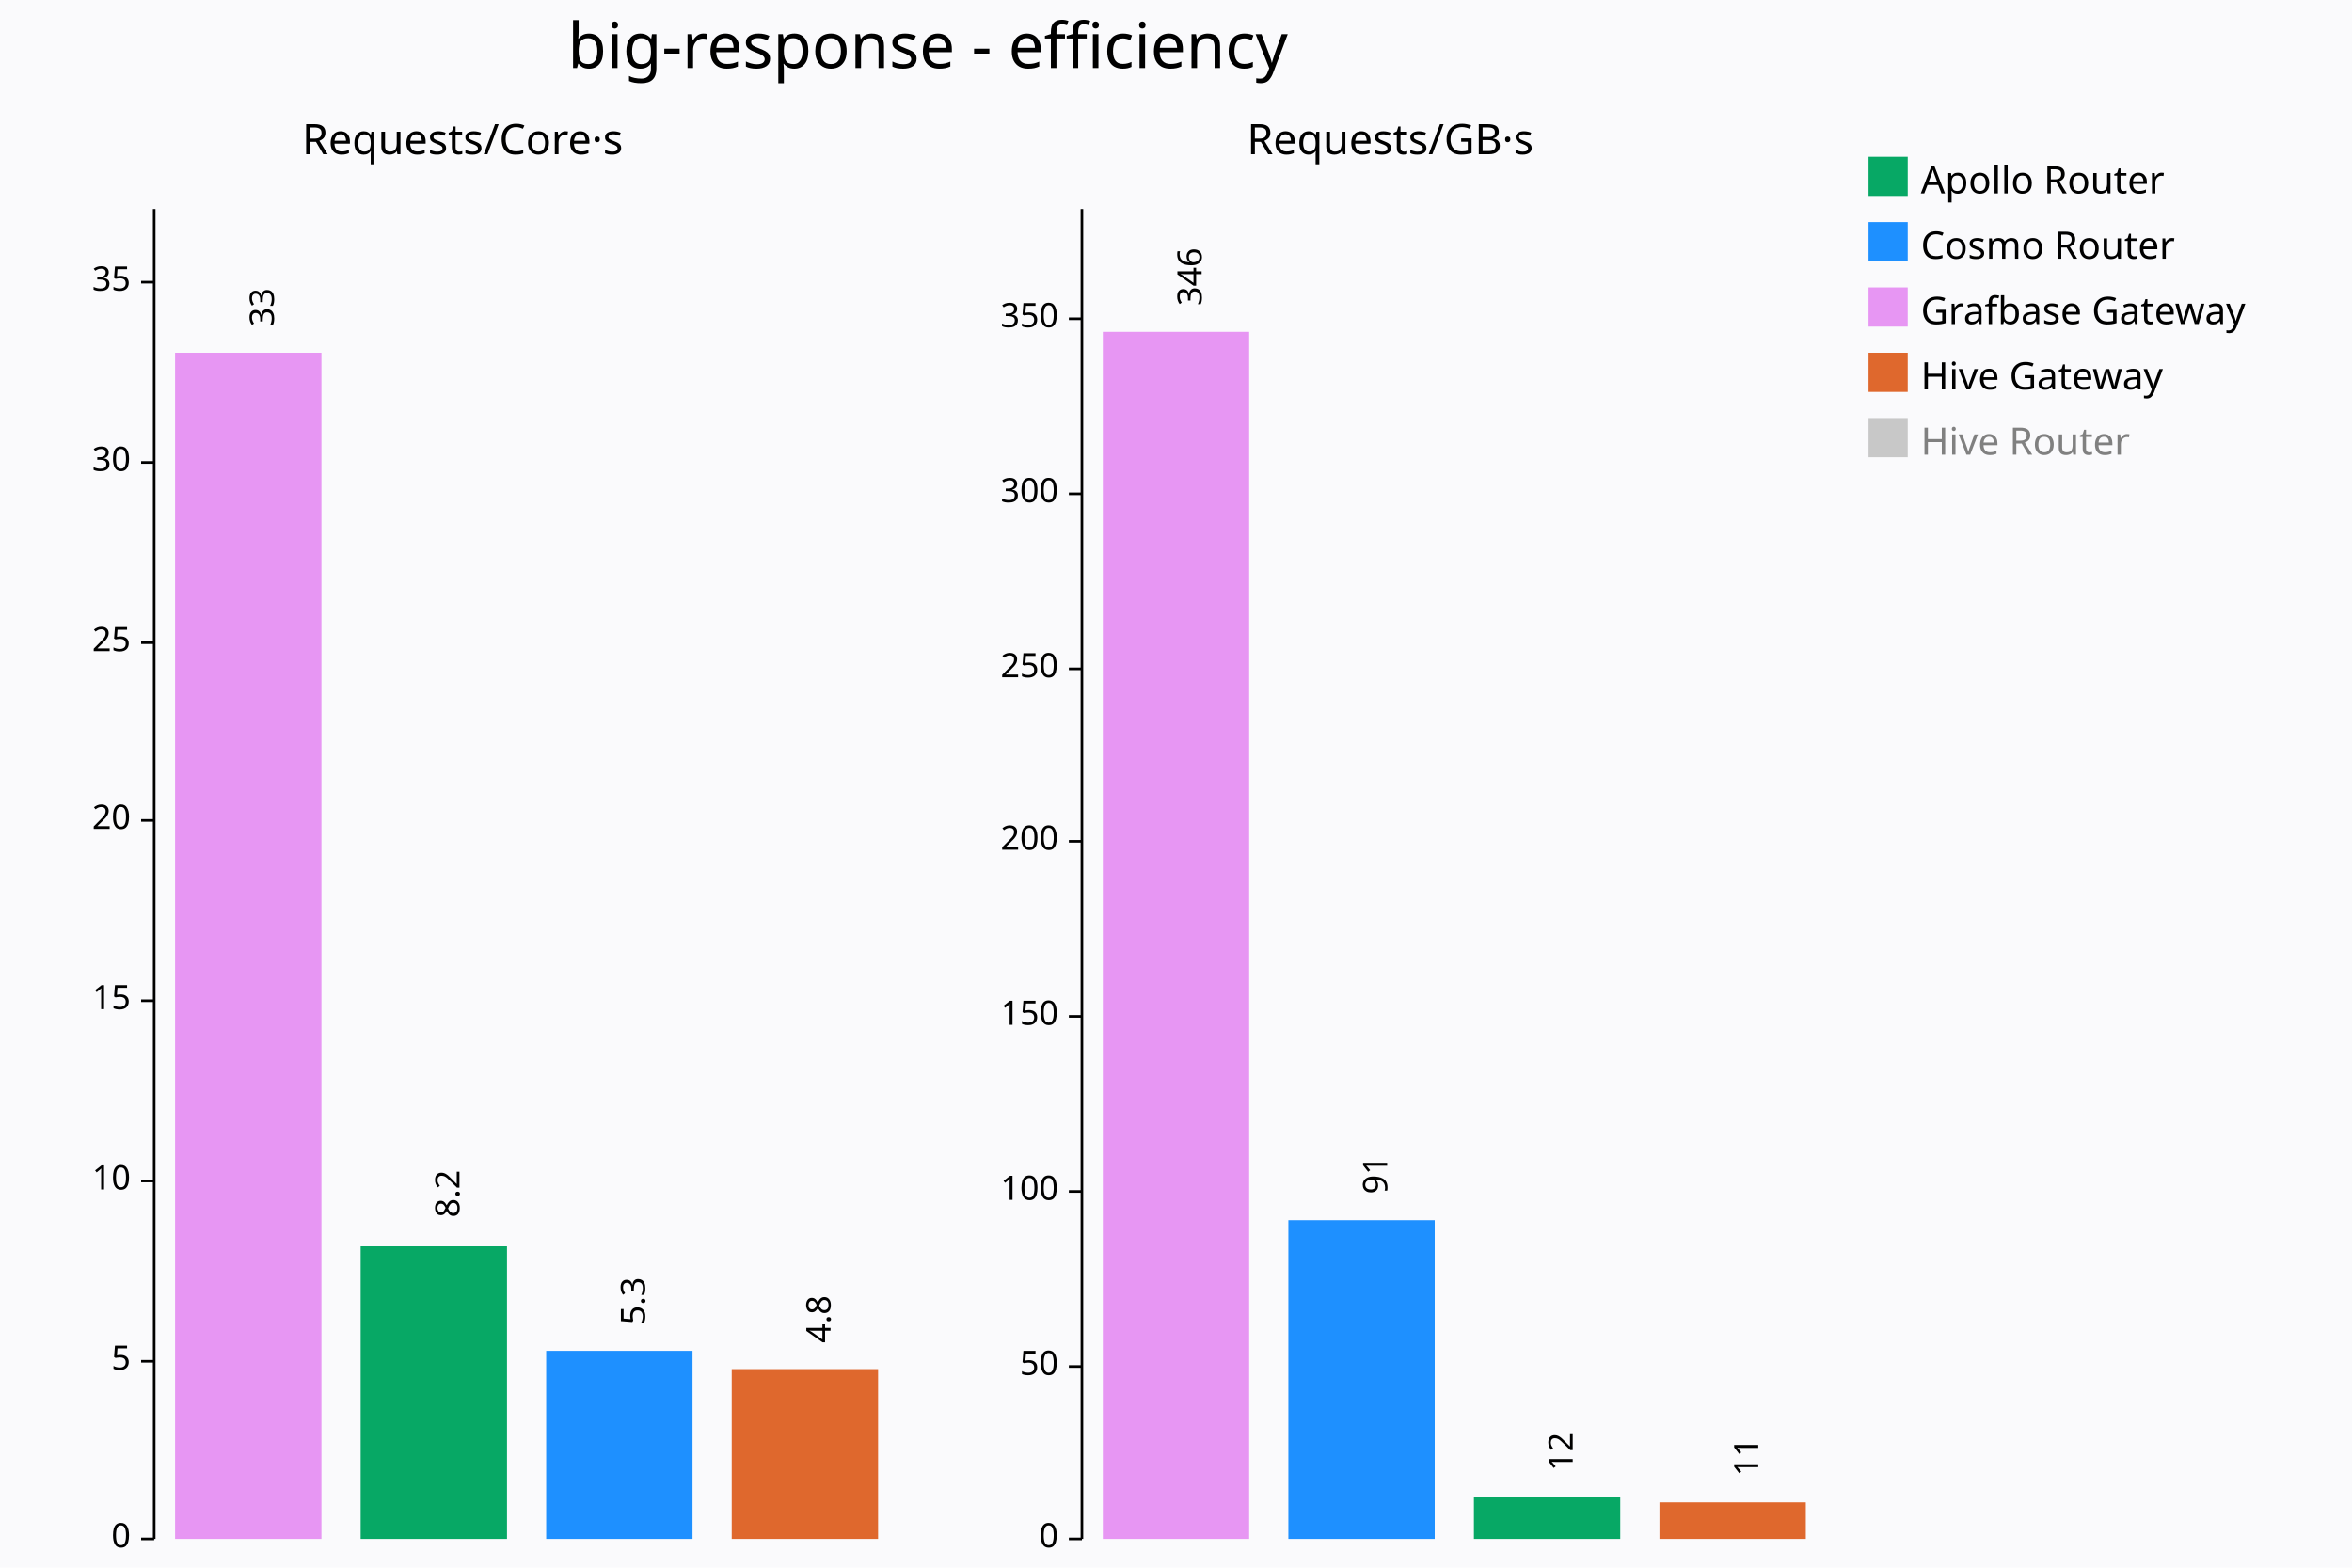
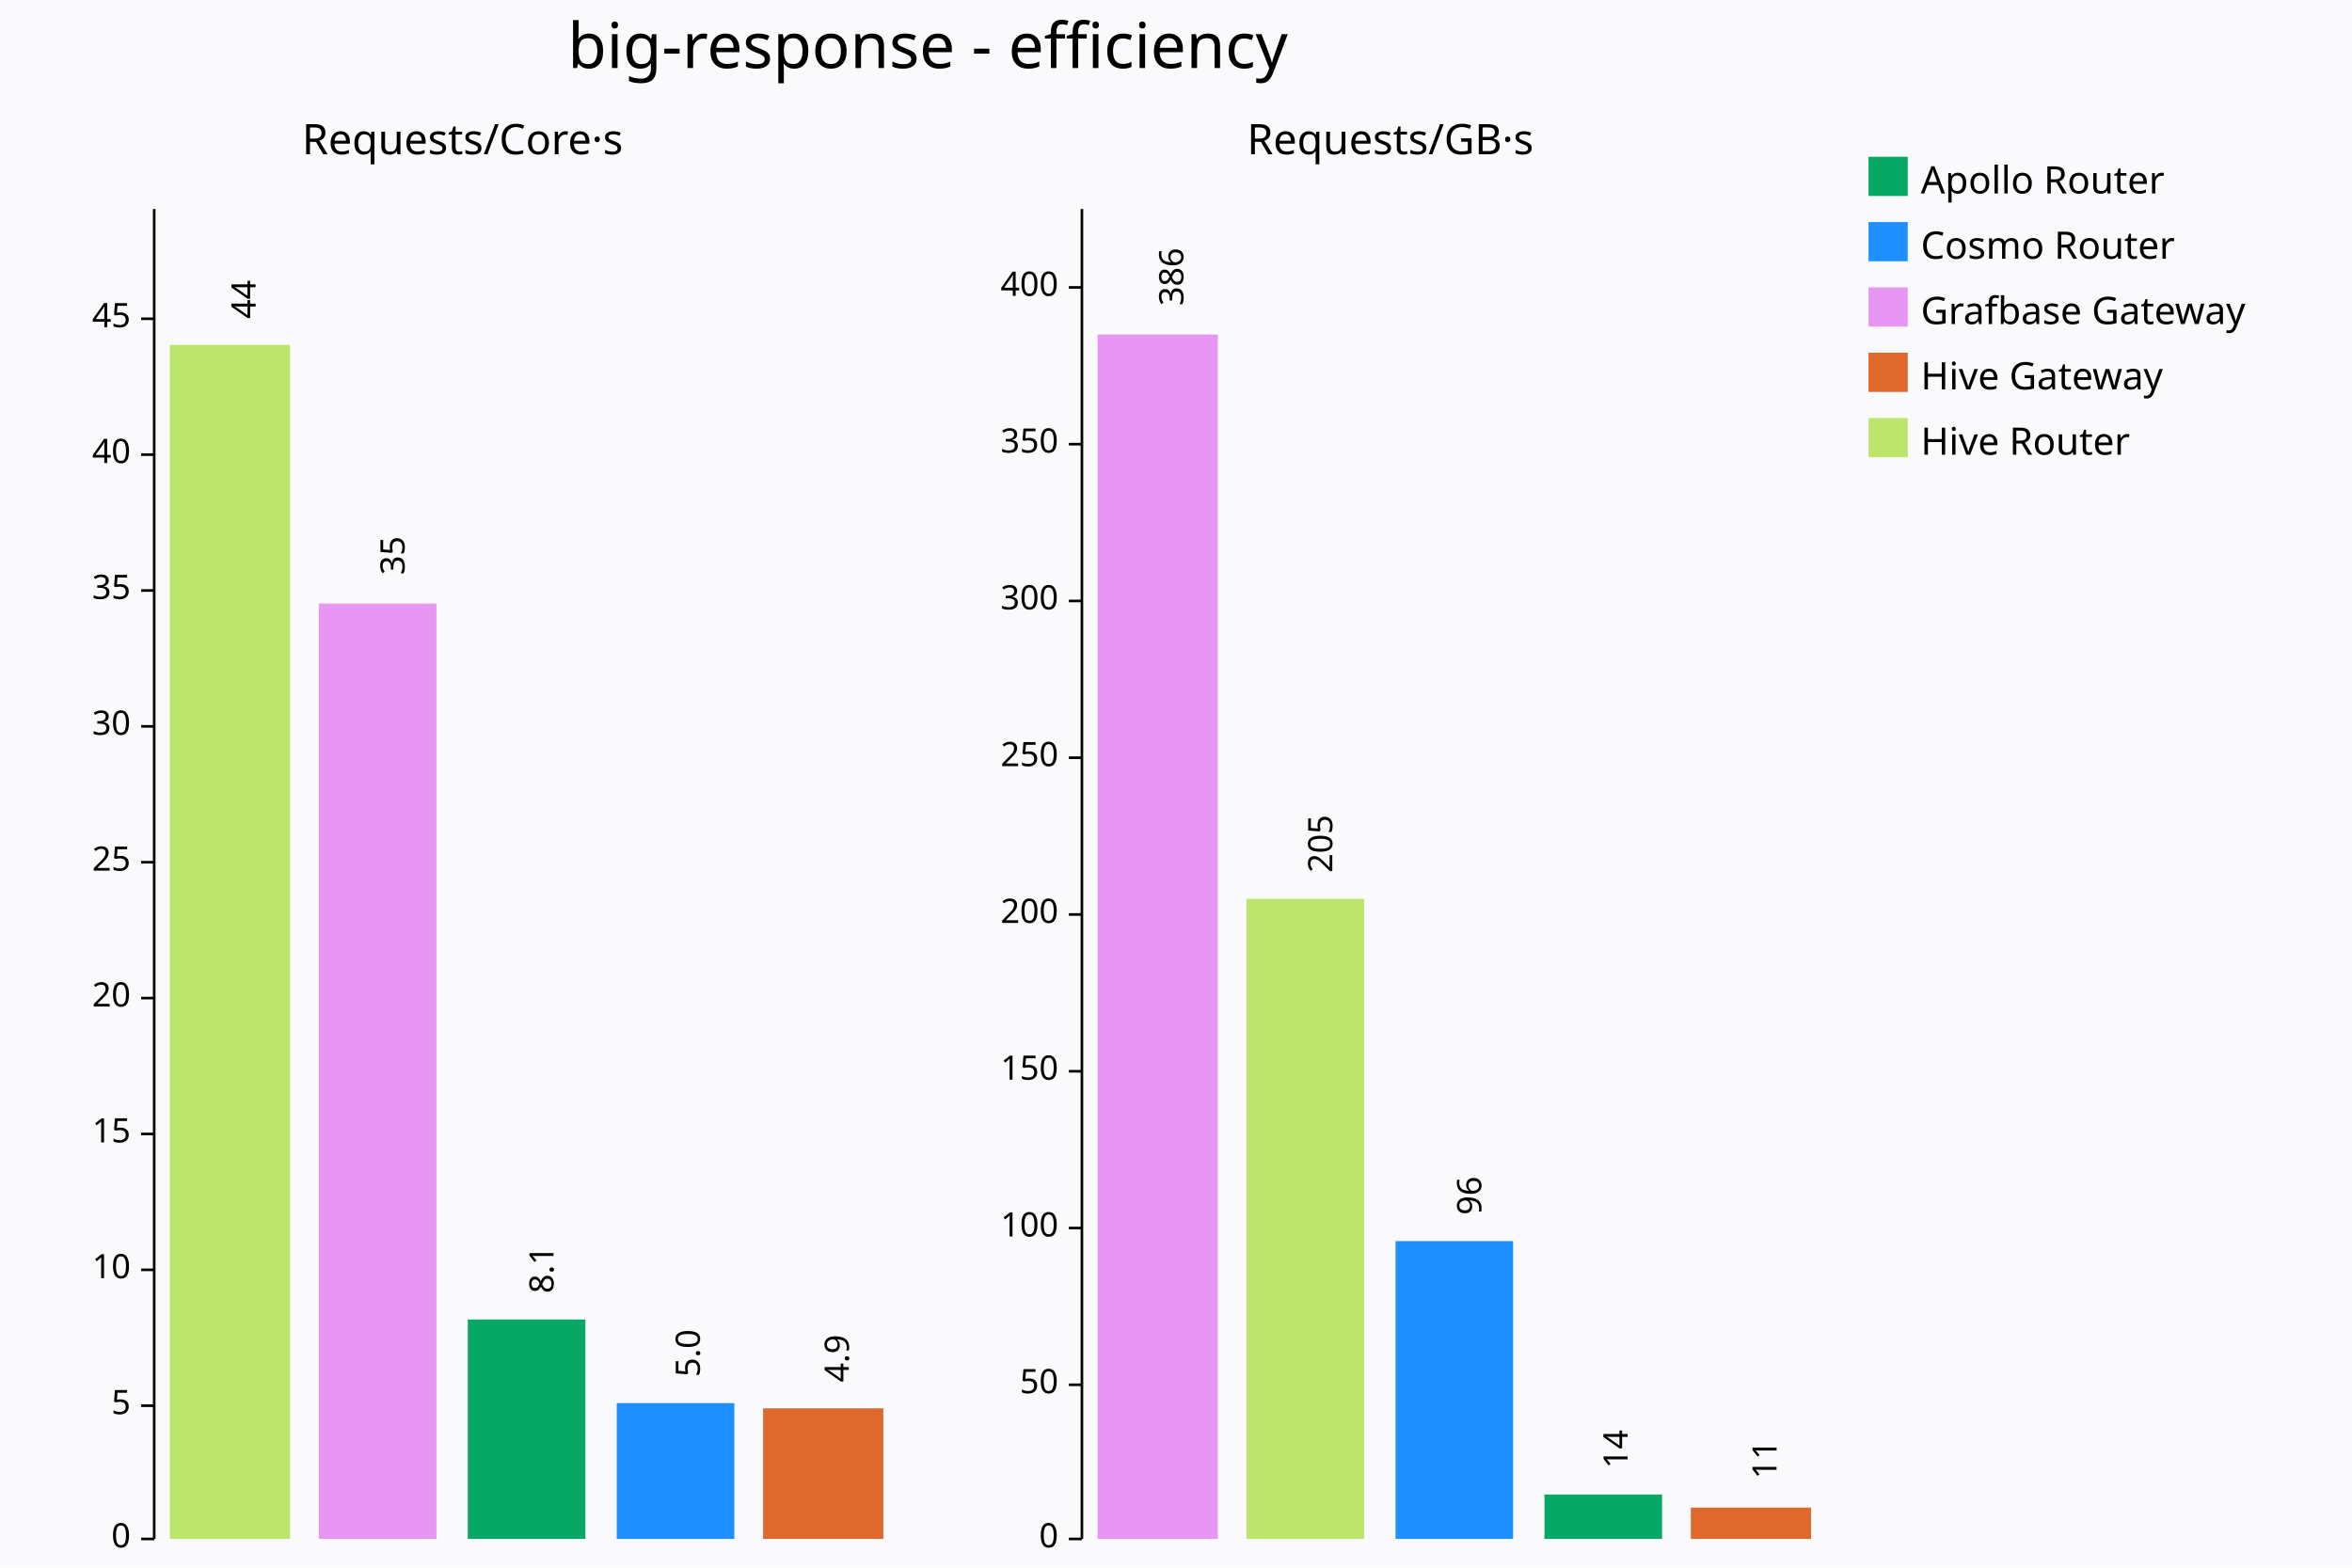
<svg xmlns="http://www.w3.org/2000/svg" width="900" height="600" viewBox="0 0 900 600">
  <rect x="0" y="0" width="900" height="600" opacity="1" fill="#FAFAFC" stroke="none" />
  <text x="355" y="20" dy="0.5ex" text-anchor="middle" font-family="sans-serif" font-size="24.194" opacity="1" fill="#000000">
big-response - efficiency
</text>
  <text x="177" y="55" dy="0.5ex" text-anchor="middle" font-family="sans-serif" font-size="16.129" opacity="1" fill="#000000">
Requests/Core·s
</text>
  <polyline fill="none" opacity="1" stroke="#000000" stroke-width="1" points="59,80 59,589 " />
  <text x="50" y="589" dy="0.5ex" text-anchor="end" font-family="sans-serif" font-size="12.903" opacity="1" fill="#000000">
0
</text>
  <polyline fill="none" opacity="1" stroke="#000000" stroke-width="1" points="54,589 59,589 " />
-   <text x="50" y="521" dy="0.5ex" text-anchor="end" font-family="sans-serif" font-size="12.903" opacity="1" fill="#000000">
+   <text x="50" y="538" dy="0.5ex" text-anchor="end" font-family="sans-serif" font-size="12.903" opacity="1" fill="#000000">
5
</text>
-   <polyline fill="none" opacity="1" stroke="#000000" stroke-width="1" points="54,521 59,521 " />
-   <text x="50" y="452" dy="0.5ex" text-anchor="end" font-family="sans-serif" font-size="12.903" opacity="1" fill="#000000">
+   <polyline fill="none" opacity="1" stroke="#000000" stroke-width="1" points="54,538 59,538 " />
+   <text x="50" y="486" dy="0.5ex" text-anchor="end" font-family="sans-serif" font-size="12.903" opacity="1" fill="#000000">
10
</text>
-   <polyline fill="none" opacity="1" stroke="#000000" stroke-width="1" points="54,452 59,452 " />
-   <text x="50" y="383" dy="0.5ex" text-anchor="end" font-family="sans-serif" font-size="12.903" opacity="1" fill="#000000">
+   <polyline fill="none" opacity="1" stroke="#000000" stroke-width="1" points="54,486 59,486 " />
+   <text x="50" y="434" dy="0.5ex" text-anchor="end" font-family="sans-serif" font-size="12.903" opacity="1" fill="#000000">
15
</text>
-   <polyline fill="none" opacity="1" stroke="#000000" stroke-width="1" points="54,383 59,383 " />
-   <text x="50" y="314" dy="0.5ex" text-anchor="end" font-family="sans-serif" font-size="12.903" opacity="1" fill="#000000">
+   <polyline fill="none" opacity="1" stroke="#000000" stroke-width="1" points="54,434 59,434 " />
+   <text x="50" y="382" dy="0.5ex" text-anchor="end" font-family="sans-serif" font-size="12.903" opacity="1" fill="#000000">
20
</text>
-   <polyline fill="none" opacity="1" stroke="#000000" stroke-width="1" points="54,314 59,314 " />
-   <text x="50" y="246" dy="0.5ex" text-anchor="end" font-family="sans-serif" font-size="12.903" opacity="1" fill="#000000">
+   <polyline fill="none" opacity="1" stroke="#000000" stroke-width="1" points="54,382 59,382 " />
+   <text x="50" y="330" dy="0.5ex" text-anchor="end" font-family="sans-serif" font-size="12.903" opacity="1" fill="#000000">
25
</text>
-   <polyline fill="none" opacity="1" stroke="#000000" stroke-width="1" points="54,246 59,246 " />
-   <text x="50" y="177" dy="0.5ex" text-anchor="end" font-family="sans-serif" font-size="12.903" opacity="1" fill="#000000">
+   <polyline fill="none" opacity="1" stroke="#000000" stroke-width="1" points="54,330 59,330 " />
+   <text x="50" y="278" dy="0.5ex" text-anchor="end" font-family="sans-serif" font-size="12.903" opacity="1" fill="#000000">
30
</text>
-   <polyline fill="none" opacity="1" stroke="#000000" stroke-width="1" points="54,177 59,177 " />
-   <text x="50" y="108" dy="0.5ex" text-anchor="end" font-family="sans-serif" font-size="12.903" opacity="1" fill="#000000">
+   <polyline fill="none" opacity="1" stroke="#000000" stroke-width="1" points="54,278 59,278 " />
+   <text x="50" y="226" dy="0.5ex" text-anchor="end" font-family="sans-serif" font-size="12.903" opacity="1" fill="#000000">
35
</text>
-   <polyline fill="none" opacity="1" stroke="#000000" stroke-width="1" points="54,108 59,108 " />
-   <rect x="67" y="135" width="56" height="454" opacity="1" fill="#E796F3" stroke="none" />
-   <text x="95" y="125" dy="0.76em" text-anchor="start" font-family="sans-serif" font-size="12.903" opacity="1" fill="#000000" transform="rotate(270, 95, 125)">
- 33
+   <polyline fill="none" opacity="1" stroke="#000000" stroke-width="1" points="54,226 59,226 " />
+   <text x="50" y="174" dy="0.5ex" text-anchor="end" font-family="sans-serif" font-size="12.903" opacity="1" fill="#000000">
+ 40
</text>
-   <rect x="138" y="477" width="56" height="112" opacity="1" fill="#07A865" stroke="none" />
-   <text x="166" y="466" dy="0.76em" text-anchor="start" font-family="sans-serif" font-size="12.903" opacity="1" fill="#000000" transform="rotate(270, 166, 466)">
- 8.2
+   <polyline fill="none" opacity="1" stroke="#000000" stroke-width="1" points="54,174 59,174 " />
+   <text x="50" y="122" dy="0.5ex" text-anchor="end" font-family="sans-serif" font-size="12.903" opacity="1" fill="#000000">
+ 45
</text>
-   <rect x="209" y="517" width="56" height="72" opacity="1" fill="#1E90FF" stroke="none" />
-   <text x="237" y="507" dy="0.76em" text-anchor="start" font-family="sans-serif" font-size="12.903" opacity="1" fill="#000000" transform="rotate(270, 237, 507)">
- 5.3
+   <polyline fill="none" opacity="1" stroke="#000000" stroke-width="1" points="54,122 59,122 " />
+   <rect x="65" y="132" width="46" height="457" opacity="1" fill="#BDE56C" stroke="none" />
+   <text x="88" y="122" dy="0.76em" text-anchor="start" font-family="sans-serif" font-size="12.903" opacity="1" fill="#000000" transform="rotate(270, 88, 122)">
+ 44
</text>
-   <rect x="280" y="524" width="56" height="65" opacity="1" fill="#DF682D" stroke="none" />
-   <text x="308" y="514" dy="0.76em" text-anchor="start" font-family="sans-serif" font-size="12.903" opacity="1" fill="#000000" transform="rotate(270, 308, 514)">
- 4.8
+   <rect x="122" y="231" width="45" height="358" opacity="1" fill="#E796F3" stroke="none" />
+   <text x="145" y="220" dy="0.76em" text-anchor="start" font-family="sans-serif" font-size="12.903" opacity="1" fill="#000000" transform="rotate(270, 145, 220)">
+ 35
+ </text>
+   <rect x="179" y="505" width="45" height="84" opacity="1" fill="#07A865" stroke="none" />
+   <text x="202" y="495" dy="0.76em" text-anchor="start" font-family="sans-serif" font-size="12.903" opacity="1" fill="#000000" transform="rotate(270, 202, 495)">
+ 8.1
+ </text>
+   <rect x="236" y="537" width="45" height="52" opacity="1" fill="#1E90FF" stroke="none" />
+   <text x="258" y="527" dy="0.76em" text-anchor="start" font-family="sans-serif" font-size="12.903" opacity="1" fill="#000000" transform="rotate(270, 258, 527)">
+ 5.0
+ </text>
+   <rect x="292" y="539" width="46" height="50" opacity="1" fill="#DF682D" stroke="none" />
+   <text x="315" y="529" dy="0.76em" text-anchor="start" font-family="sans-serif" font-size="12.903" opacity="1" fill="#000000" transform="rotate(270, 315, 529)">
+ 4.9
</text>
  <text x="532" y="55" dy="0.5ex" text-anchor="middle" font-family="sans-serif" font-size="16.129" opacity="1" fill="#000000">
Requests/GB·s
</text>
  <polyline fill="none" opacity="1" stroke="#000000" stroke-width="1" points="414,80 414,589 " />
  <text x="405" y="589" dy="0.5ex" text-anchor="end" font-family="sans-serif" font-size="12.903" opacity="1" fill="#000000">
0
</text>
  <polyline fill="none" opacity="1" stroke="#000000" stroke-width="1" points="409,589 414,589 " />
-   <text x="405" y="523" dy="0.5ex" text-anchor="end" font-family="sans-serif" font-size="12.903" opacity="1" fill="#000000">
+   <text x="405" y="530" dy="0.5ex" text-anchor="end" font-family="sans-serif" font-size="12.903" opacity="1" fill="#000000">
50
</text>
-   <polyline fill="none" opacity="1" stroke="#000000" stroke-width="1" points="409,523 414,523 " />
-   <text x="405" y="456" dy="0.5ex" text-anchor="end" font-family="sans-serif" font-size="12.903" opacity="1" fill="#000000">
+   <polyline fill="none" opacity="1" stroke="#000000" stroke-width="1" points="409,530 414,530 " />
+   <text x="405" y="470" dy="0.5ex" text-anchor="end" font-family="sans-serif" font-size="12.903" opacity="1" fill="#000000">
100
</text>
-   <polyline fill="none" opacity="1" stroke="#000000" stroke-width="1" points="409,456 414,456 " />
-   <text x="405" y="389" dy="0.5ex" text-anchor="end" font-family="sans-serif" font-size="12.903" opacity="1" fill="#000000">
+   <polyline fill="none" opacity="1" stroke="#000000" stroke-width="1" points="409,470 414,470 " />
+   <text x="405" y="410" dy="0.5ex" text-anchor="end" font-family="sans-serif" font-size="12.903" opacity="1" fill="#000000">
150
</text>
-   <polyline fill="none" opacity="1" stroke="#000000" stroke-width="1" points="409,389 414,389 " />
-   <text x="405" y="322" dy="0.5ex" text-anchor="end" font-family="sans-serif" font-size="12.903" opacity="1" fill="#000000">
+   <polyline fill="none" opacity="1" stroke="#000000" stroke-width="1" points="409,410 414,410 " />
+   <text x="405" y="350" dy="0.5ex" text-anchor="end" font-family="sans-serif" font-size="12.903" opacity="1" fill="#000000">
200
</text>
-   <polyline fill="none" opacity="1" stroke="#000000" stroke-width="1" points="409,322 414,322 " />
-   <text x="405" y="256" dy="0.5ex" text-anchor="end" font-family="sans-serif" font-size="12.903" opacity="1" fill="#000000">
+   <polyline fill="none" opacity="1" stroke="#000000" stroke-width="1" points="409,350 414,350 " />
+   <text x="405" y="290" dy="0.5ex" text-anchor="end" font-family="sans-serif" font-size="12.903" opacity="1" fill="#000000">
250
</text>
-   <polyline fill="none" opacity="1" stroke="#000000" stroke-width="1" points="409,256 414,256 " />
-   <text x="405" y="189" dy="0.5ex" text-anchor="end" font-family="sans-serif" font-size="12.903" opacity="1" fill="#000000">
+   <polyline fill="none" opacity="1" stroke="#000000" stroke-width="1" points="409,290 414,290 " />
+   <text x="405" y="230" dy="0.5ex" text-anchor="end" font-family="sans-serif" font-size="12.903" opacity="1" fill="#000000">
300
</text>
-   <polyline fill="none" opacity="1" stroke="#000000" stroke-width="1" points="409,189 414,189 " />
-   <text x="405" y="122" dy="0.5ex" text-anchor="end" font-family="sans-serif" font-size="12.903" opacity="1" fill="#000000">
+   <polyline fill="none" opacity="1" stroke="#000000" stroke-width="1" points="409,230 414,230 " />
+   <text x="405" y="170" dy="0.5ex" text-anchor="end" font-family="sans-serif" font-size="12.903" opacity="1" fill="#000000">
350
</text>
-   <polyline fill="none" opacity="1" stroke="#000000" stroke-width="1" points="409,122 414,122 " />
-   <rect x="422" y="127" width="56" height="462" opacity="1" fill="#E796F3" stroke="none" />
-   <text x="450" y="117" dy="0.76em" text-anchor="start" font-family="sans-serif" font-size="12.903" opacity="1" fill="#000000" transform="rotate(270, 450, 117)">
- 346
+   <polyline fill="none" opacity="1" stroke="#000000" stroke-width="1" points="409,170 414,170 " />
+   <text x="405" y="110" dy="0.5ex" text-anchor="end" font-family="sans-serif" font-size="12.903" opacity="1" fill="#000000">
+ 400
</text>
-   <rect x="493" y="467" width="56" height="122" opacity="1" fill="#1E90FF" stroke="none" />
-   <text x="521" y="457" dy="0.76em" text-anchor="start" font-family="sans-serif" font-size="12.903" opacity="1" fill="#000000" transform="rotate(270, 521, 457)">
- 91
+   <polyline fill="none" opacity="1" stroke="#000000" stroke-width="1" points="409,110 414,110 " />
+   <rect x="420" y="128" width="46" height="461" opacity="1" fill="#E796F3" stroke="none" />
+   <text x="443" y="117" dy="0.76em" text-anchor="start" font-family="sans-serif" font-size="12.903" opacity="1" fill="#000000" transform="rotate(270, 443, 117)">
+ 386
</text>
-   <rect x="564" y="573" width="56" height="16" opacity="1" fill="#07A865" stroke="none" />
-   <text x="592" y="563" dy="0.76em" text-anchor="start" font-family="sans-serif" font-size="12.903" opacity="1" fill="#000000" transform="rotate(270, 592, 563)">
- 12
+   <rect x="477" y="344" width="45" height="245" opacity="1" fill="#BDE56C" stroke="none" />
+   <text x="500" y="334" dy="0.76em" text-anchor="start" font-family="sans-serif" font-size="12.903" opacity="1" fill="#000000" transform="rotate(270, 500, 334)">
+ 205
</text>
-   <rect x="635" y="575" width="56" height="14" opacity="1" fill="#DF682D" stroke="none" />
-   <text x="663" y="565" dy="0.76em" text-anchor="start" font-family="sans-serif" font-size="12.903" opacity="1" fill="#000000" transform="rotate(270, 663, 565)">
+   <rect x="534" y="475" width="45" height="114" opacity="1" fill="#1E90FF" stroke="none" />
+   <text x="557" y="465" dy="0.76em" text-anchor="start" font-family="sans-serif" font-size="12.903" opacity="1" fill="#000000" transform="rotate(270, 557, 465)">
+ 96
+ </text>
+   <rect x="591" y="572" width="45" height="17" opacity="1" fill="#07A865" stroke="none" />
+   <text x="613" y="562" dy="0.76em" text-anchor="start" font-family="sans-serif" font-size="12.903" opacity="1" fill="#000000" transform="rotate(270, 613, 562)">
+ 14
+ </text>
+   <rect x="647" y="577" width="46" height="12" opacity="1" fill="#DF682D" stroke="none" />
+   <text x="670" y="566" dy="0.76em" text-anchor="start" font-family="sans-serif" font-size="12.903" opacity="1" fill="#000000" transform="rotate(270, 670, 566)">
11
</text>
  <rect x="715" y="60" width="15" height="15" opacity="1" fill="#07A865" stroke="none" />
  <text x="735" y="63" dy="0.76em" text-anchor="start" font-family="sans-serif" font-size="14.516" opacity="1" fill="#000000">
Apollo Router
</text>
  <rect x="715" y="85" width="15" height="15" opacity="1" fill="#1E90FF" stroke="none" />
  <text x="735" y="88" dy="0.76em" text-anchor="start" font-family="sans-serif" font-size="14.516" opacity="1" fill="#000000">
Cosmo Router
</text>
  <rect x="715" y="110" width="15" height="15" opacity="1" fill="#E796F3" stroke="none" />
  <text x="735" y="113" dy="0.76em" text-anchor="start" font-family="sans-serif" font-size="14.516" opacity="1" fill="#000000">
Grafbase Gateway
</text>
  <rect x="715" y="135" width="15" height="15" opacity="1" fill="#DF682D" stroke="none" />
  <text x="735" y="138" dy="0.76em" text-anchor="start" font-family="sans-serif" font-size="14.516" opacity="1" fill="#000000">
Hive Gateway
</text>
-   <rect x="715" y="160" width="15" height="15" opacity="1" fill="#C8C8C8" stroke="none" />
-   <text x="735" y="163" dy="0.76em" text-anchor="start" font-family="sans-serif" font-size="14.516" opacity="1" fill="#808080">
+   <rect x="715" y="160" width="15" height="15" opacity="1" fill="#BDE56C" stroke="none" />
+   <text x="735" y="163" dy="0.76em" text-anchor="start" font-family="sans-serif" font-size="14.516" opacity="1" fill="#000000">
Hive Router
</text>
</svg>
